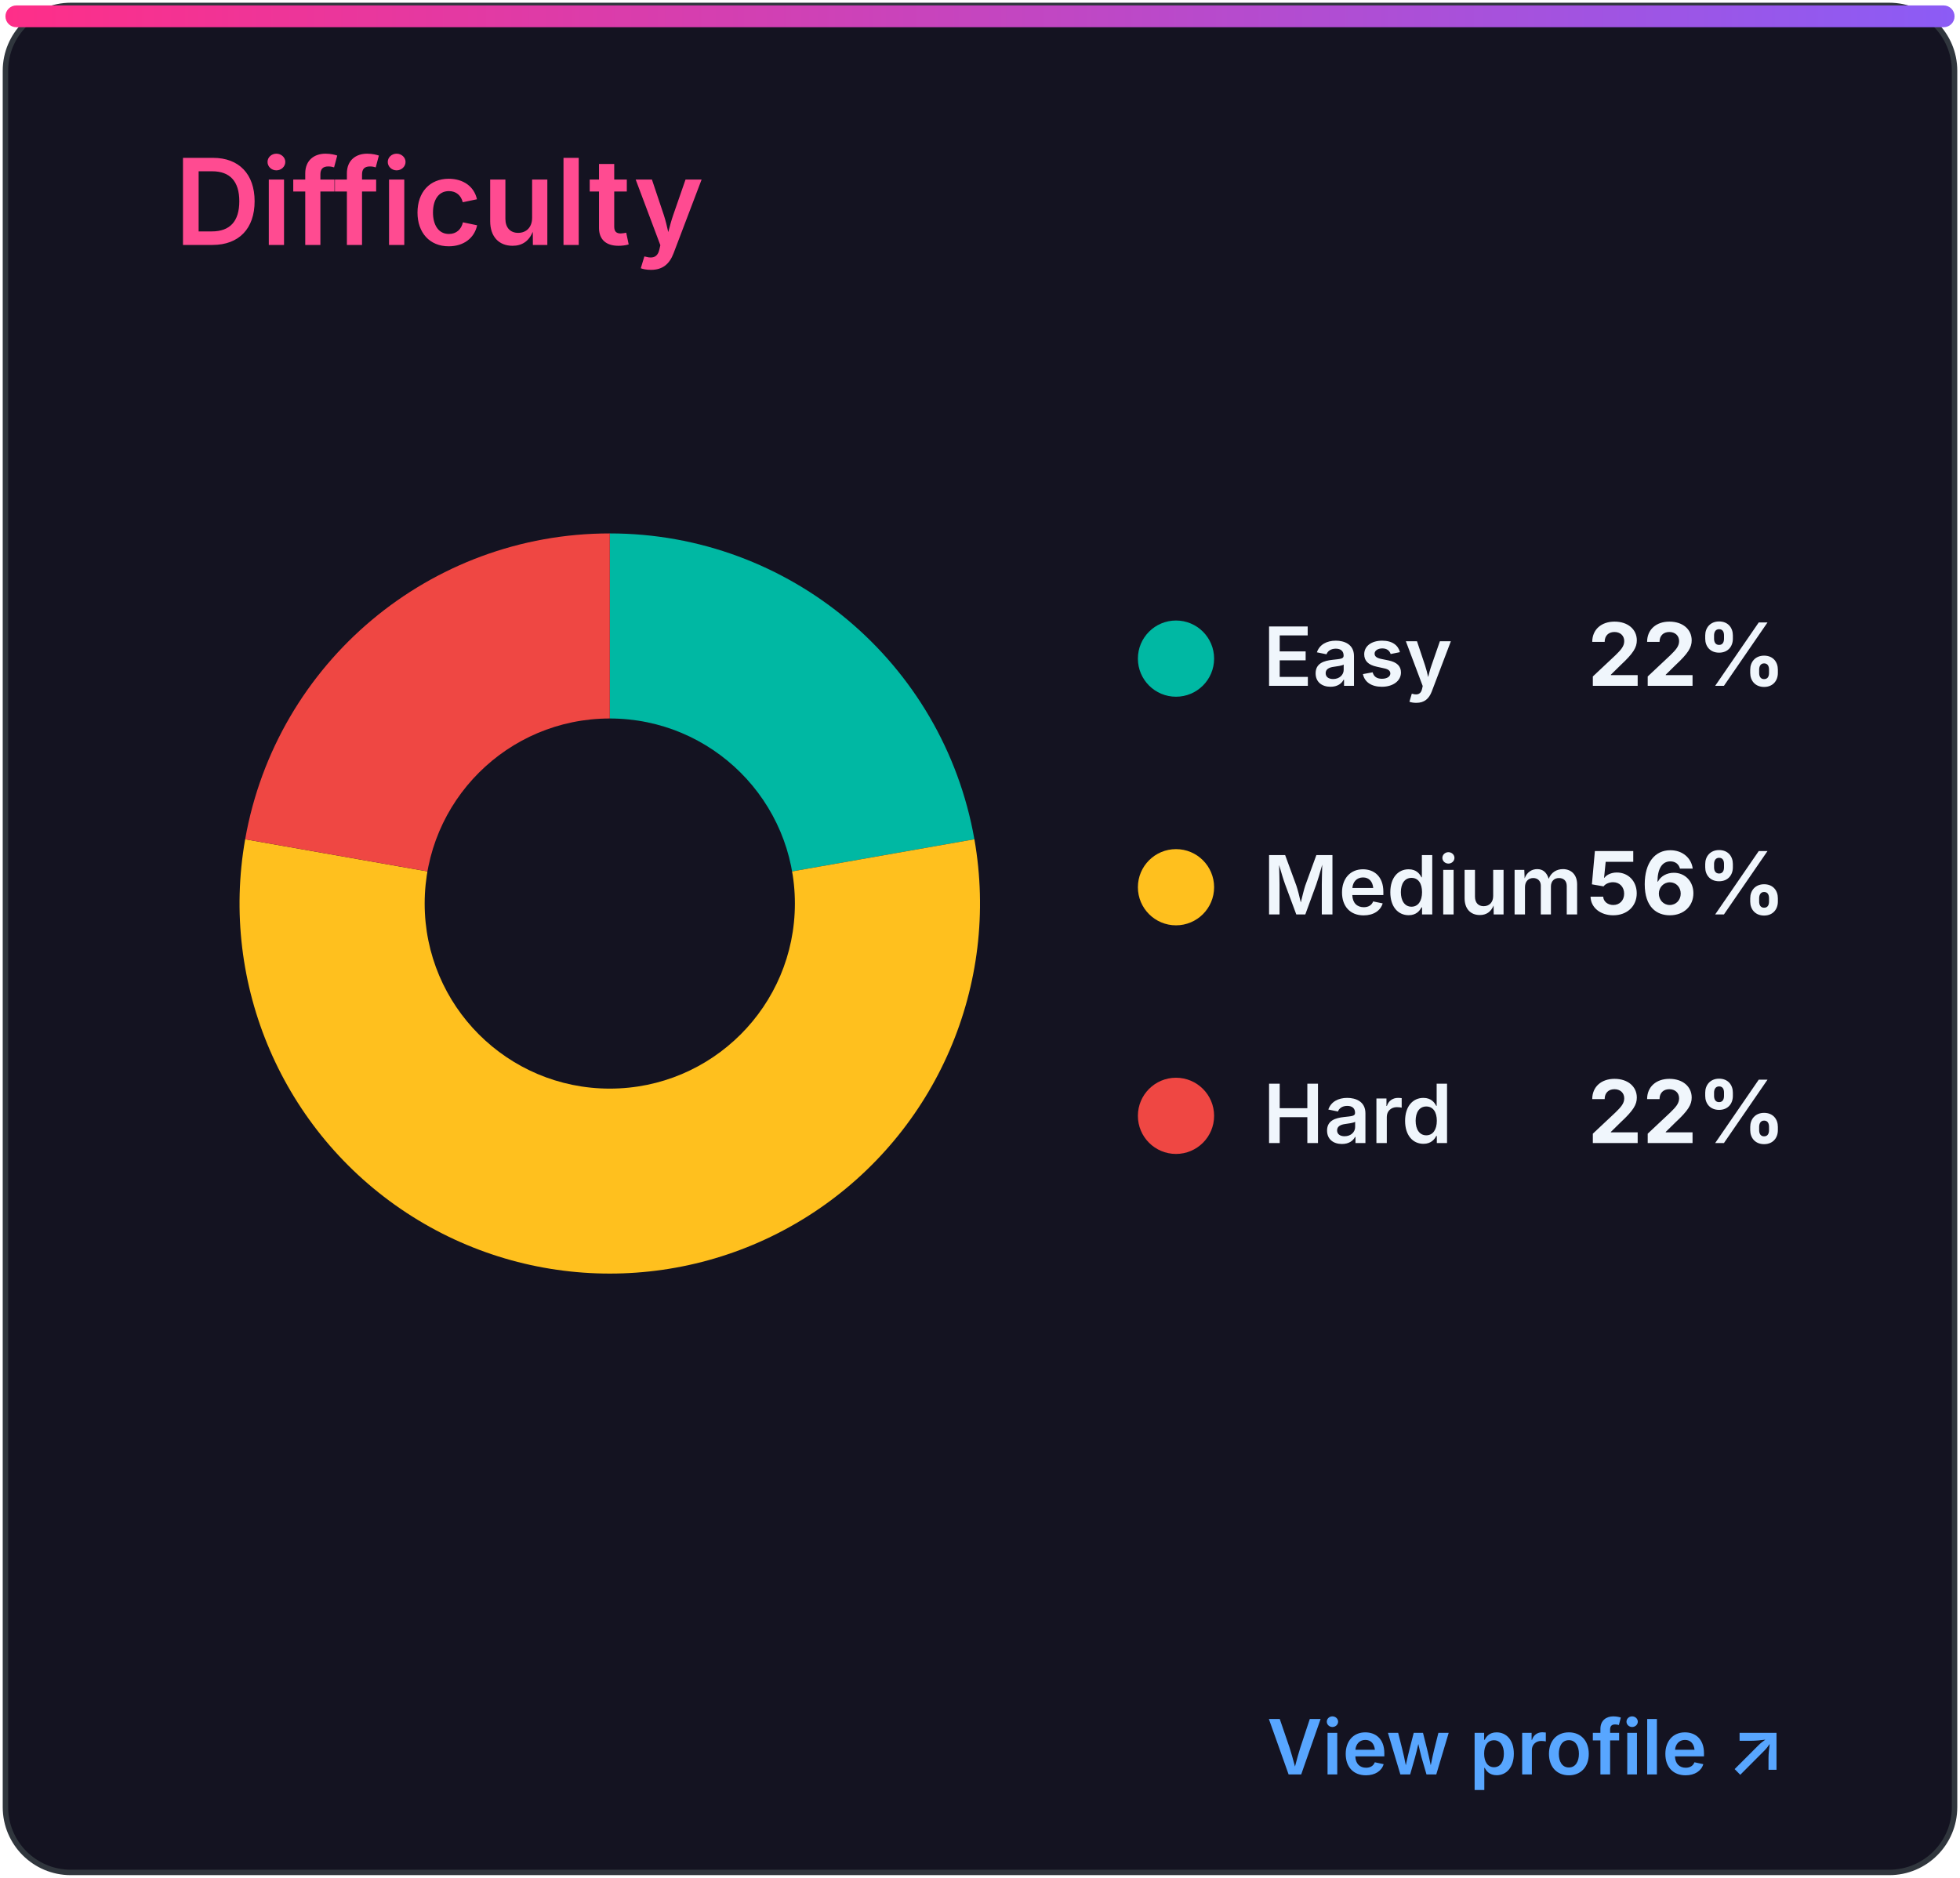
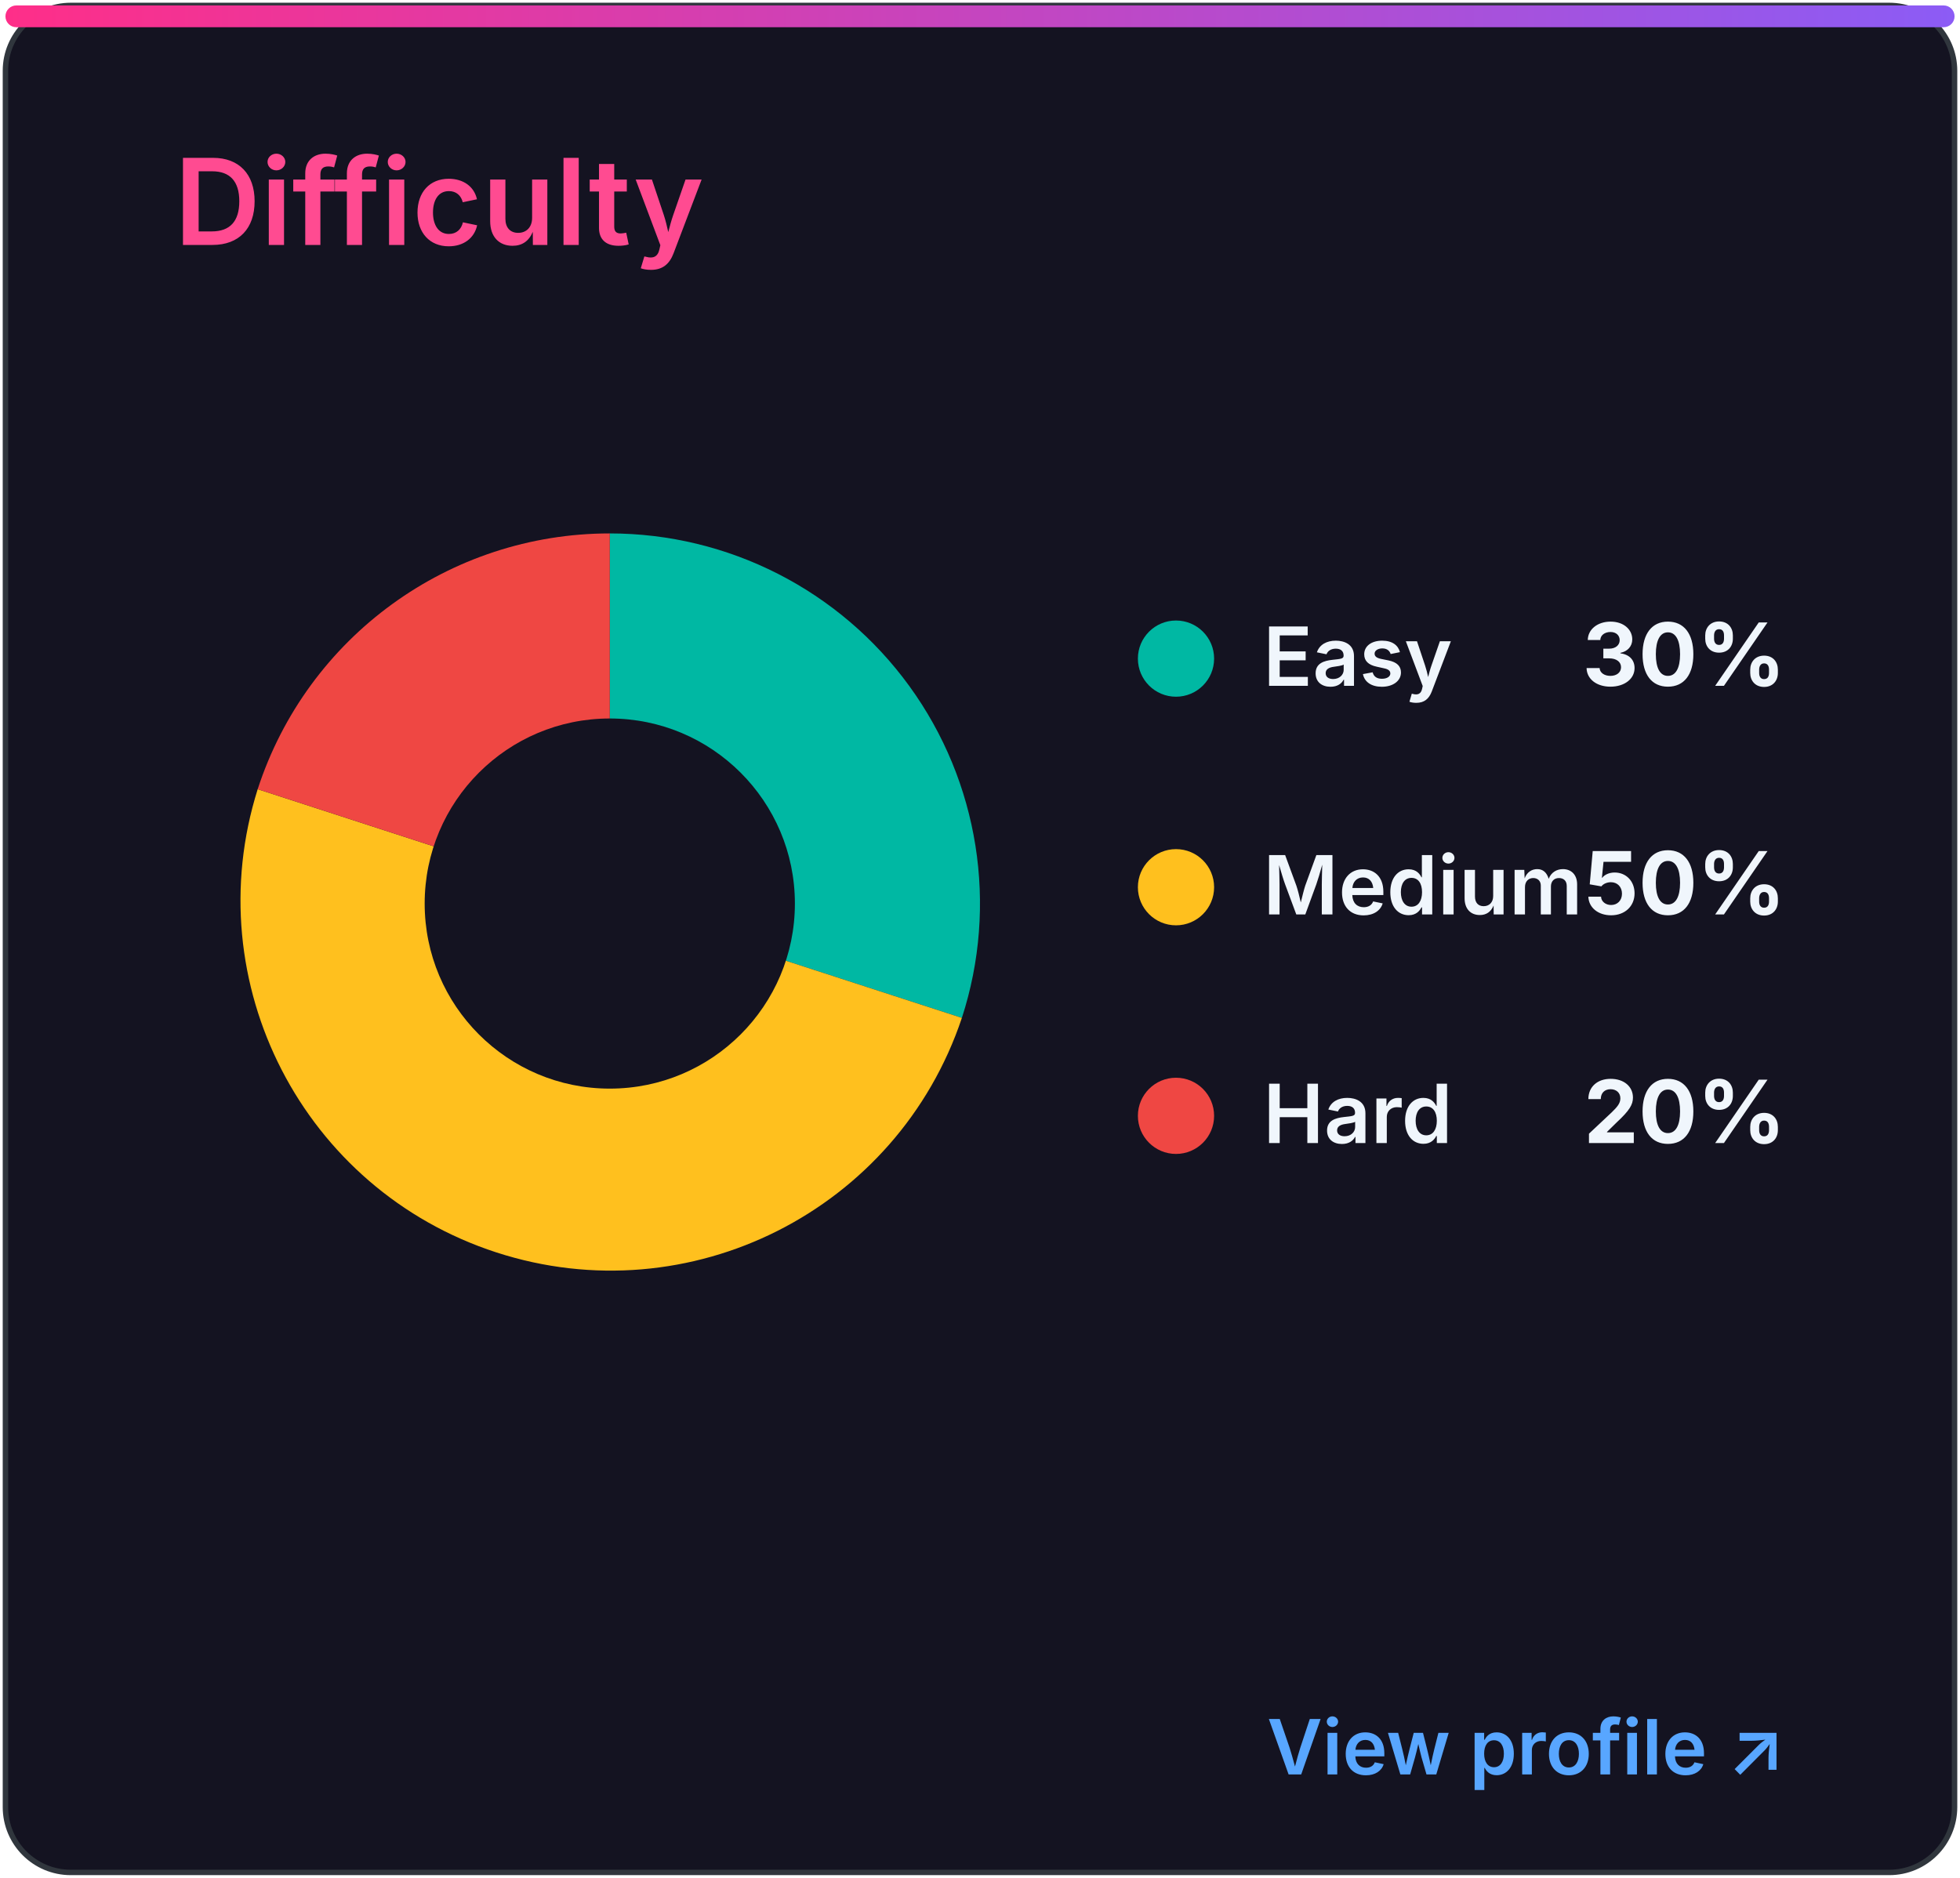
<svg xmlns="http://www.w3.org/2000/svg" width="360" height="345" viewBox="0 0 360 345" role="img" aria-labelledby="title desc">
  <defs>
    <linearGradient id="accent" x1="0" x2="1">
      <stop stop-color="#ff2e88" />
      <stop offset="1" stop-color="#8b5cf6" />
    </linearGradient>
    <clipPath id="bar">
      <rect x="32" y="82" width="296" height="8" rx="4" />
    </clipPath>
    <style>
.heading{font:600 22px -apple-system,BlinkMacSystemFont,'Segoe UI',sans-serif;fill:#ff4b91}
.eyebrow{font:600 10px -apple-system,BlinkMacSystemFont,'Segoe UI',sans-serif;letter-spacing:1.2px;fill:#8b949e}
.total{font:700 52px -apple-system,BlinkMacSystemFont,'Segoe UI',sans-serif;fill:#f0f6fc}
.metric{font:600 15px -apple-system,BlinkMacSystemFont,'Segoe UI',sans-serif;fill:#f0f6fc}
.count{font:700 16px -apple-system,BlinkMacSystemFont,'Segoe UI',sans-serif;fill:#f0f6fc}
.muted{font:500 13px -apple-system,BlinkMacSystemFont,'Segoe UI',sans-serif;fill:#8b949e}
.language{font:700 31px -apple-system,BlinkMacSystemFont,'Segoe UI',sans-serif;fill:#f0f6fc}
.link{font:600 14px -apple-system,BlinkMacSystemFont,'Segoe UI',sans-serif;fill:#58a6ff}
</style>
  </defs>
  <rect x="1" y="1" width="358" height="343" rx="12" fill="#141321" stroke="#30363d" />
  <rect x="1" y="1" width="358" height="4" rx="2" fill="url(#accent)" />
  <text x="32" y="45" class="heading">Difficulty</text>
-   <path d="M 112 166 L 112.00 98.00 A 68 68 0 0 1 178.97 154.19 Z" fill="#00b8a3" />
-   <path d="M 112 166 L 178.97 154.19 A 68 68 0 1 1 45.03 154.19 Z" fill="#ffc01e" />
-   <path d="M 112 166 L 45.03 154.19 A 68 68 0 0 1 112.00 98.00 Z" fill="#ef4743" />
+   <path d="M 112 166 L 112.00 98.00 A 68 68 0 0 1 176.67 187.01 Z" fill="#00b8a3" />
+   <path d="M 112 166 L 176.67 187.01 A 68 68 0 0 1 47.33 144.99 Z" fill="#ffc01e" />
+   <path d="M 112 166 L 47.33 144.99 A 68 68 0 0 1 112.00 98.00 Z" fill="#ef4743" />
  <circle cx="112" cy="166" r="34" fill="#141321" />
  <circle cx="216" cy="121" r="7" fill="#00b8a3" />
  <text x="232" y="126" class="metric">Easy</text>
-   <text x="328" y="126" class="count" text-anchor="end">22%</text>
+   <text x="328" y="126" class="count" text-anchor="end">30%</text>
  <circle cx="216" cy="163" r="7" fill="#ffc01e" />
  <text x="232" y="168" class="metric">Medium</text>
-   <text x="328" y="168" class="count" text-anchor="end">56%</text>
+   <text x="328" y="168" class="count" text-anchor="end">50%</text>
  <circle cx="216" cy="205" r="7" fill="#ef4743" />
  <text x="232" y="210" class="metric">Hard</text>
-   <text x="328" y="210" class="count" text-anchor="end">22%</text>
+   <text x="328" y="210" class="count" text-anchor="end">20%</text>
  <text x="328" y="326" class="link" text-anchor="end">View profile ↗</text>
</svg>
